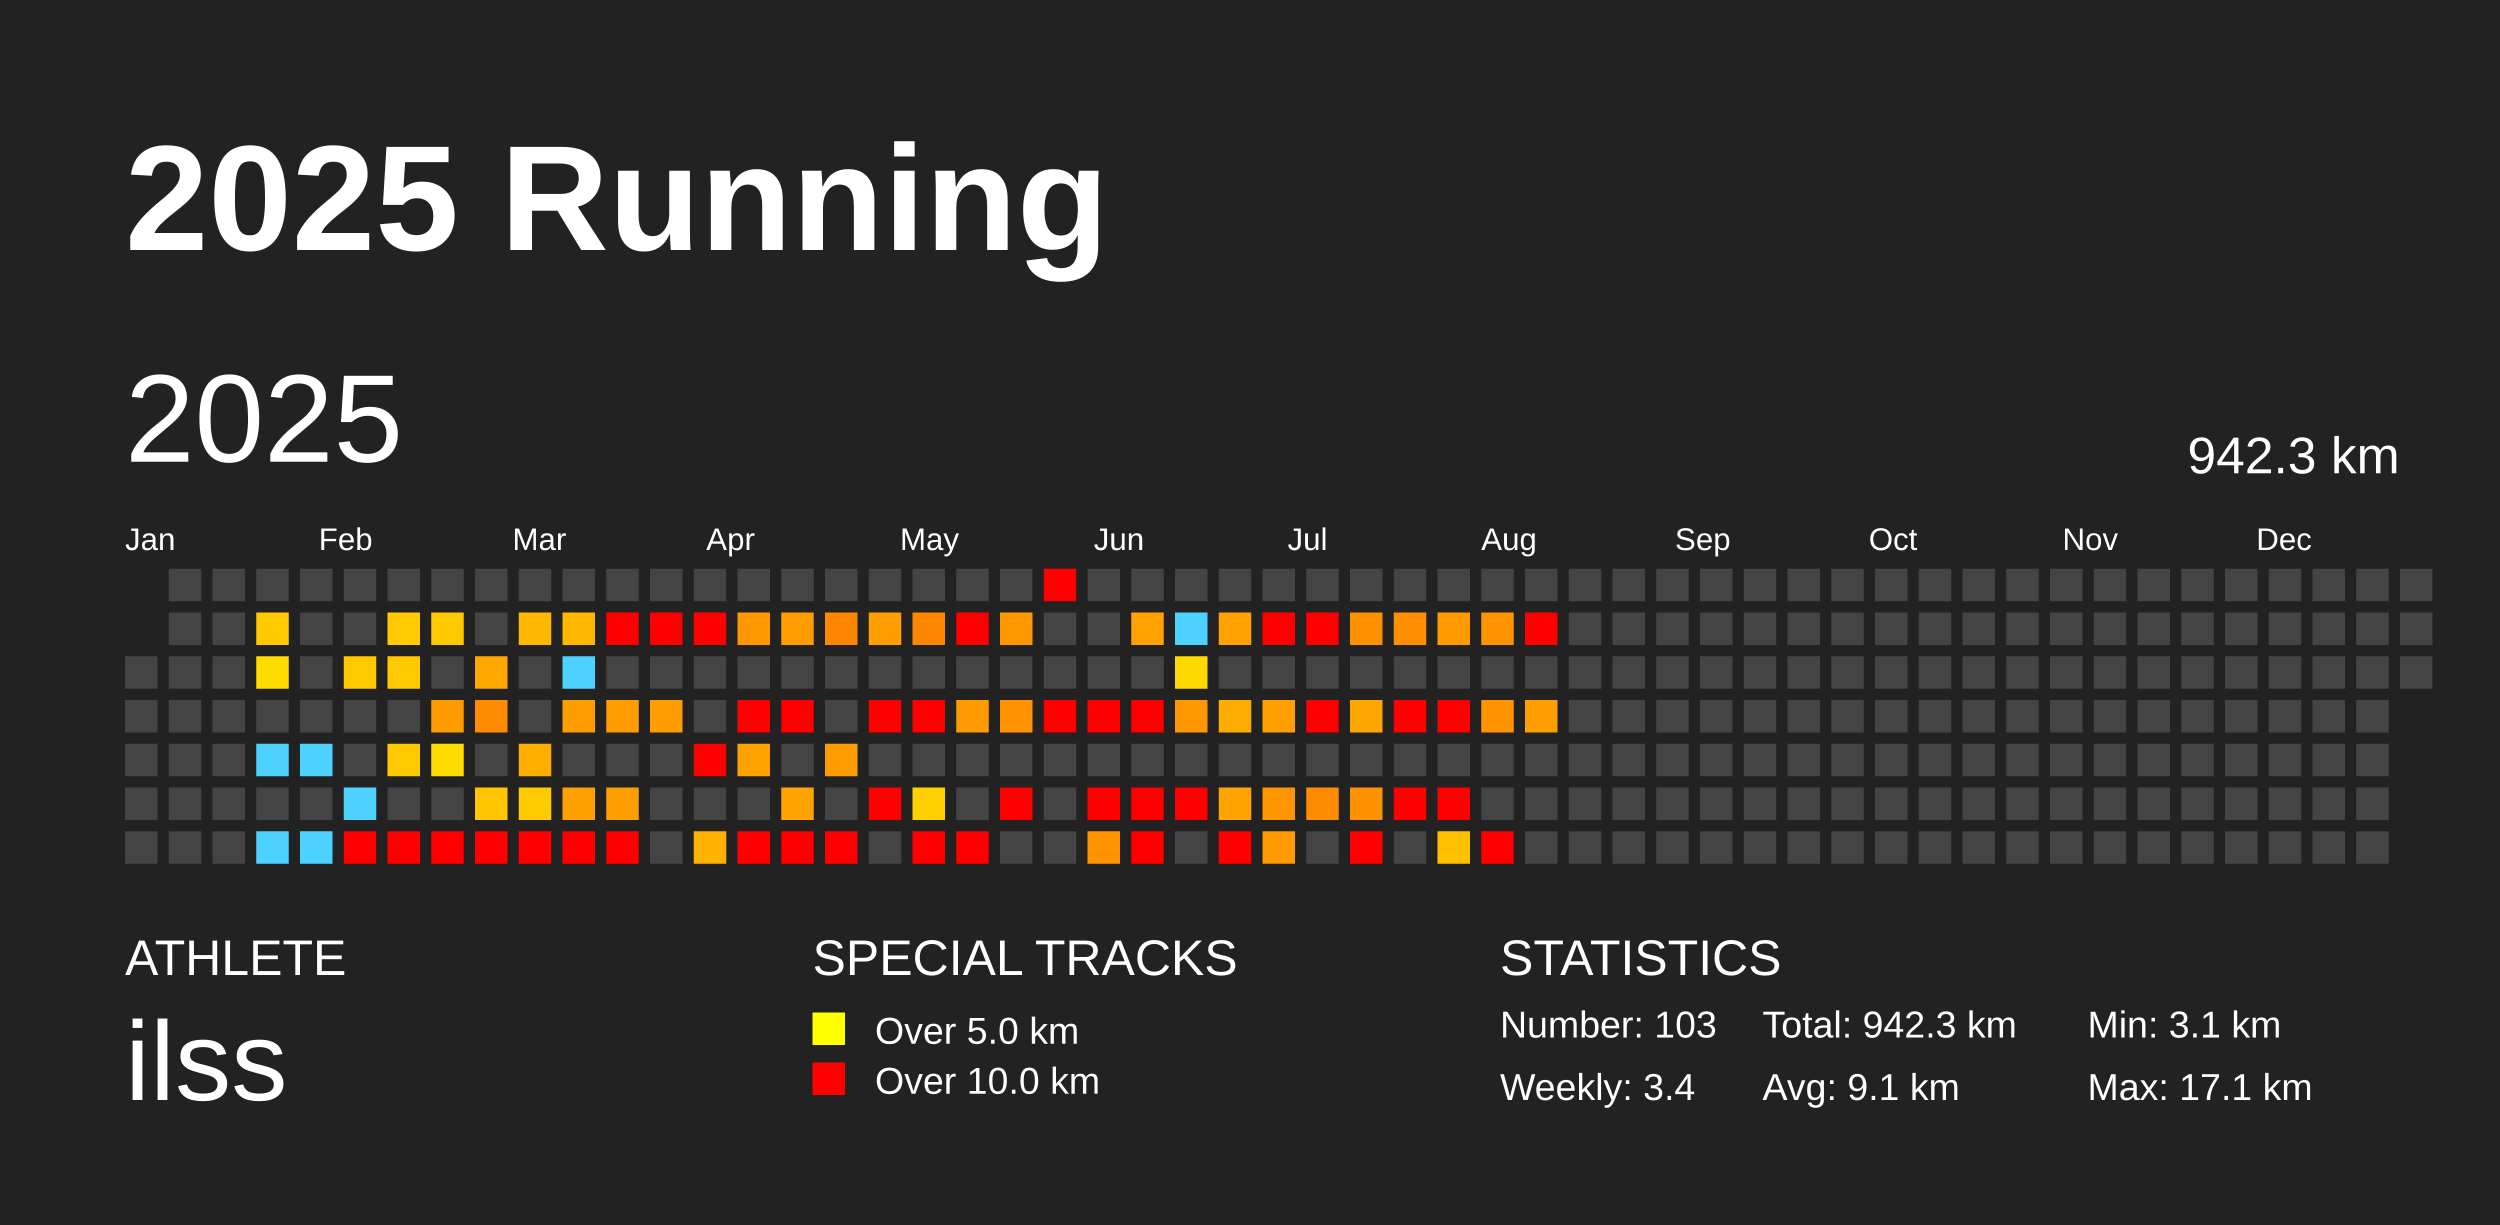
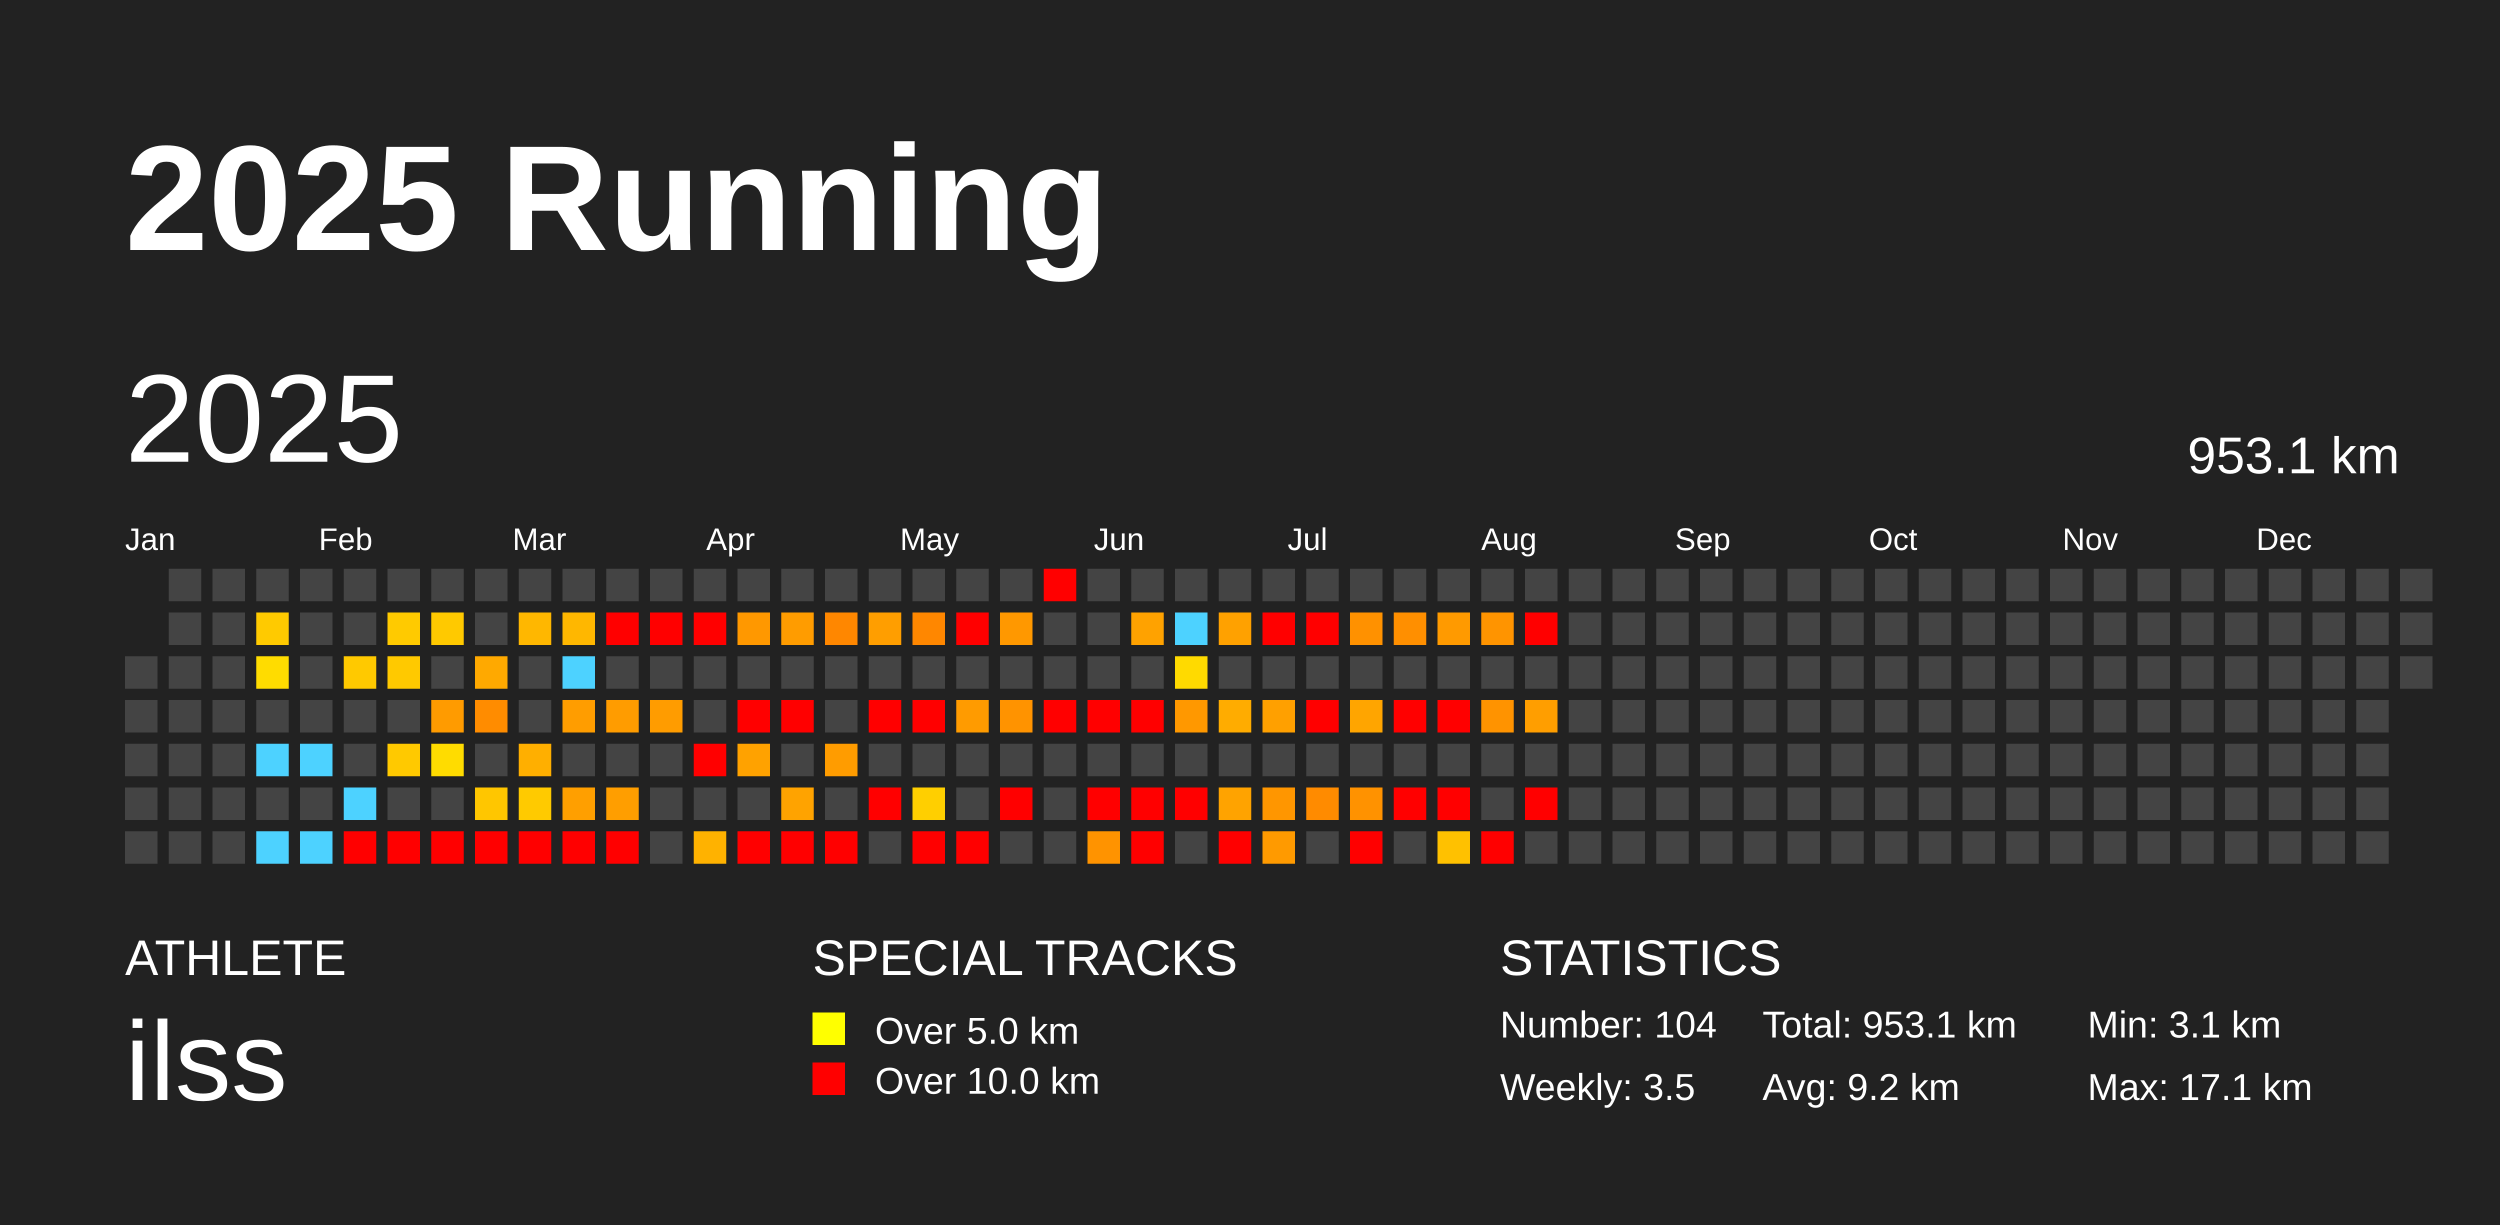
<svg xmlns="http://www.w3.org/2000/svg" baseProfile="full" height="98mm" version="1.1" viewBox="0,0,200,98" width="200mm">
  <defs />
  <rect fill="#222222" height="98" width="200" x="0" y="0" />
  <text fill="#FFFFFF" style="font-size:12px; font-family:Arial; font-weight:bold;" x="10" y="20">2025 Running</text>
  <text fill="#FFFFFF" style="font-size:4px; font-family:Arial" x="10" y="78">ATHLETE</text>
  <text fill="#FFFFFF" style="font-size:9px; font-family:Arial" x="10" y="88">ilss</text>
  <text fill="#FFFFFF" style="font-size:4px; font-family:Arial" x="65" y="78">SPECIAL TRACKS</text>
  <rect fill="yellow" height="2.6" width="2.6" x="65" y="81" />
  <text fill="#FFFFFF" style="font-size:3px; font-family:Arial" x="70" y="83.5">Over 5.0 km</text>
  <rect fill="red" height="2.6" width="2.6" x="65" y="85" />
  <text fill="#FFFFFF" style="font-size:3px; font-family:Arial" x="70" y="87.5">Over 10.0 km</text>
  <text fill="#FFFFFF" style="font-size:4px; font-family:Arial" x="120" y="78">STATISTICS</text>
-   <text fill="#FFFFFF" style="font-size:3px; font-family:Arial" x="120" y="83">Number: 103</text>
-   <text fill="#FFFFFF" style="font-size:3px; font-family:Arial" x="120" y="88">Weekly: 3.4</text>
-   <text fill="#FFFFFF" style="font-size:3px; font-family:Arial" x="141" y="83">Total: 942.3 km</text>
-   <text fill="#FFFFFF" style="font-size:3px; font-family:Arial" x="141" y="88">Avg: 9.1 km</text>
+   <text fill="#FFFFFF" style="font-size:3px; font-family:Arial" x="120" y="83">Number: 104</text>
+   <text fill="#FFFFFF" style="font-size:3px; font-family:Arial" x="120" y="88">Weekly: 3.5</text>
+   <text fill="#FFFFFF" style="font-size:3px; font-family:Arial" x="141" y="83">Total: 953.1 km</text>
+   <text fill="#FFFFFF" style="font-size:3px; font-family:Arial" x="141" y="88">Avg: 9.2 km</text>
  <text fill="#FFFFFF" style="font-size:3px; font-family:Arial" x="167" y="83">Min: 3.1 km</text>
  <text fill="#FFFFFF" style="font-size:3px; font-family:Arial" x="167" y="88">Max: 17.1 km</text>
  <text dominant-baseline="hanging" fill="#FFFFFF" style="font-size:10.0px; font-family:Arial;" x="10" y="30">2025</text>
-   <text dominant-baseline="hanging" fill="#FFFFFF" style="font-size:4.125px; font-family:Arial;" x="175" y="35">942.3 km</text>
+   <text dominant-baseline="hanging" fill="#FFFFFF" style="font-size:4.125px; font-family:Arial;" x="175" y="35">953.1 km</text>
  <text fill="#FFFFFF" style="font-size:2.5px; font-family:Arial" x="10.0" y="44">Jan</text>
  <text fill="#FFFFFF" style="font-size:2.5px; font-family:Arial" x="25.5" y="44">Feb</text>
  <text fill="#FFFFFF" style="font-size:2.5px; font-family:Arial" x="41.0" y="44">Mar</text>
  <text fill="#FFFFFF" style="font-size:2.5px; font-family:Arial" x="56.5" y="44">Apr</text>
  <text fill="#FFFFFF" style="font-size:2.5px; font-family:Arial" x="72.0" y="44">May</text>
  <text fill="#FFFFFF" style="font-size:2.5px; font-family:Arial" x="87.5" y="44">Jun</text>
  <text fill="#FFFFFF" style="font-size:2.5px; font-family:Arial" x="103.0" y="44">Jul</text>
  <text fill="#FFFFFF" style="font-size:2.5px; font-family:Arial" x="118.5" y="44">Aug</text>
  <text fill="#FFFFFF" style="font-size:2.5px; font-family:Arial" x="134.0" y="44">Sep</text>
  <text fill="#FFFFFF" style="font-size:2.5px; font-family:Arial" x="149.5" y="44">Oct</text>
  <text fill="#FFFFFF" style="font-size:2.5px; font-family:Arial" x="165.0" y="44">Nov</text>
  <text fill="#FFFFFF" style="font-size:2.5px; font-family:Arial" x="180.5" y="44">Dec</text>
  <rect fill="#444444" height="2.6" width="2.6" x="10.0" y="52.5" />
  <rect fill="#444444" height="2.6" width="2.6" x="10.0" y="56.0" />
  <rect fill="#444444" height="2.6" width="2.6" x="10.0" y="59.5" />
  <rect fill="#444444" height="2.6" width="2.6" x="10.0" y="63.0" />
  <rect fill="#444444" height="2.6" width="2.6" x="10.0" y="66.5" />
  <rect fill="#444444" height="2.6" width="2.6" x="13.5" y="45.5" />
  <rect fill="#444444" height="2.6" width="2.6" x="13.5" y="49.0" />
  <rect fill="#444444" height="2.6" width="2.6" x="13.5" y="52.5" />
  <rect fill="#444444" height="2.6" width="2.6" x="13.5" y="56.0" />
  <rect fill="#444444" height="2.6" width="2.6" x="13.5" y="59.5" />
  <rect fill="#444444" height="2.6" width="2.6" x="13.5" y="63.0" />
  <rect fill="#444444" height="2.6" width="2.6" x="13.5" y="66.5" />
  <rect fill="#444444" height="2.6" width="2.6" x="17.0" y="45.5" />
  <rect fill="#444444" height="2.6" width="2.6" x="17.0" y="49.0" />
  <rect fill="#444444" height="2.6" width="2.6" x="17.0" y="52.5" />
  <rect fill="#444444" height="2.6" width="2.6" x="17.0" y="56.0" />
  <rect fill="#444444" height="2.6" width="2.6" x="17.0" y="59.5" />
  <rect fill="#444444" height="2.6" width="2.6" x="17.0" y="63.0" />
  <rect fill="#444444" height="2.6" width="2.6" x="17.0" y="66.5" />
  <rect fill="#444444" height="2.6" width="2.6" x="20.5" y="45.5" />
  <rect fill="#ffca00" height="2.6" width="2.6" x="20.5" y="49.0" />
  <rect fill="#ffdc00" height="2.6" width="2.6" x="20.5" y="52.5" />
  <rect fill="#444444" height="2.6" width="2.6" x="20.5" y="56.0" />
  <rect fill="#4dd2ff" height="2.6" width="2.6" x="20.5" y="59.5" />
  <rect fill="#444444" height="2.6" width="2.6" x="20.5" y="63.0" />
  <rect fill="#4dd2ff" height="2.6" width="2.6" x="20.5" y="66.5" />
  <rect fill="#444444" height="2.6" width="2.6" x="24.0" y="45.5" />
  <rect fill="#444444" height="2.6" width="2.6" x="24.0" y="49.0" />
  <rect fill="#444444" height="2.6" width="2.6" x="24.0" y="52.5" />
  <rect fill="#444444" height="2.6" width="2.6" x="24.0" y="56.0" />
  <rect fill="#4dd2ff" height="2.6" width="2.6" x="24.0" y="59.5" />
  <rect fill="#444444" height="2.6" width="2.6" x="24.0" y="63.0" />
  <rect fill="#4dd2ff" height="2.6" width="2.6" x="24.0" y="66.5" />
  <rect fill="#444444" height="2.6" width="2.6" x="27.5" y="45.5" />
  <rect fill="#444444" height="2.6" width="2.6" x="27.5" y="49.0" />
  <rect fill="#ffc900" height="2.6" width="2.6" x="27.5" y="52.5" />
  <rect fill="#444444" height="2.6" width="2.6" x="27.5" y="56.0" />
  <rect fill="#444444" height="2.6" width="2.6" x="27.5" y="59.5" />
  <rect fill="#4dd2ff" height="2.6" width="2.6" x="27.5" y="63.0" />
  <rect fill="red" height="2.6" width="2.6" x="27.5" y="66.5" />
  <rect fill="#444444" height="2.6" width="2.6" x="31.0" y="45.5" />
  <rect fill="#ffca00" height="2.6" width="2.6" x="31.0" y="49.0" />
  <rect fill="#ffc900" height="2.6" width="2.6" x="31.0" y="52.5" />
  <rect fill="#444444" height="2.6" width="2.6" x="31.0" y="56.0" />
  <rect fill="#ffc900" height="2.6" width="2.6" x="31.0" y="59.5" />
  <rect fill="#444444" height="2.6" width="2.6" x="31.0" y="63.0" />
  <rect fill="red" height="2.6" width="2.6" x="31.0" y="66.5" />
  <rect fill="#444444" height="2.6" width="2.6" x="34.5" y="45.5" />
  <rect fill="#ffc900" height="2.6" width="2.6" x="34.5" y="49.0" />
  <rect fill="#444444" height="2.6" width="2.6" x="34.5" y="52.5" />
  <rect fill="#ff9b00" height="2.6" width="2.6" x="34.5" y="56.0" />
  <rect fill="#ffdc00" height="2.6" width="2.6" x="34.5" y="59.5" />
  <rect fill="#444444" height="2.6" width="2.6" x="34.5" y="63.0" />
  <rect fill="red" height="2.6" width="2.6" x="34.5" y="66.5" />
  <rect fill="#444444" height="2.6" width="2.6" x="38.0" y="45.5" />
  <rect fill="#444444" height="2.6" width="2.6" x="38.0" y="49.0" />
  <rect fill="#ffa900" height="2.6" width="2.6" x="38.0" y="52.5" />
  <rect fill="#ff8c00" height="2.6" width="2.6" x="38.0" y="56.0" />
  <rect fill="#444444" height="2.6" width="2.6" x="38.0" y="59.5" />
  <rect fill="#ffc600" height="2.6" width="2.6" x="38.0" y="63.0" />
  <rect fill="red" height="2.6" width="2.6" x="38.0" y="66.5" />
  <rect fill="#444444" height="2.6" width="2.6" x="41.5" y="45.5" />
  <rect fill="#ffb700" height="2.6" width="2.6" x="41.5" y="49.0" />
  <rect fill="#444444" height="2.6" width="2.6" x="41.5" y="52.5" />
  <rect fill="#444444" height="2.6" width="2.6" x="41.5" y="56.0" />
  <rect fill="#ffaf00" height="2.6" width="2.6" x="41.5" y="59.5" />
  <rect fill="#ffca00" height="2.6" width="2.6" x="41.5" y="63.0" />
  <rect fill="red" height="2.6" width="2.6" x="41.5" y="66.5" />
  <rect fill="#444444" height="2.6" width="2.6" x="45.0" y="45.5" />
  <rect fill="#ffb700" height="2.6" width="2.6" x="45.0" y="49.0" />
  <rect fill="#4dd2ff" height="2.6" width="2.6" x="45.0" y="52.5" />
  <rect fill="#ff9d00" height="2.6" width="2.6" x="45.0" y="56.0" />
  <rect fill="#444444" height="2.6" width="2.6" x="45.0" y="59.5" />
  <rect fill="#ff9f00" height="2.6" width="2.6" x="45.0" y="63.0" />
  <rect fill="red" height="2.6" width="2.6" x="45.0" y="66.5" />
  <rect fill="#444444" height="2.6" width="2.6" x="48.5" y="45.5" />
  <rect fill="red" height="2.6" width="2.6" x="48.5" y="49.0" />
  <rect fill="#444444" height="2.6" width="2.6" x="48.5" y="52.5" />
  <rect fill="#ff9c00" height="2.6" width="2.6" x="48.5" y="56.0" />
  <rect fill="#444444" height="2.6" width="2.6" x="48.5" y="59.5" />
  <rect fill="#ff9e00" height="2.6" width="2.6" x="48.5" y="63.0" />
  <rect fill="red" height="2.6" width="2.6" x="48.5" y="66.5" />
  <rect fill="#444444" height="2.6" width="2.6" x="52.0" y="45.5" />
  <rect fill="red" height="2.6" width="2.6" x="52.0" y="49.0" />
  <rect fill="#444444" height="2.6" width="2.6" x="52.0" y="52.5" />
  <rect fill="#ff9c00" height="2.6" width="2.6" x="52.0" y="56.0" />
  <rect fill="#444444" height="2.6" width="2.6" x="52.0" y="59.5" />
  <rect fill="#444444" height="2.6" width="2.6" x="52.0" y="63.0" />
  <rect fill="#444444" height="2.6" width="2.6" x="52.0" y="66.5" />
  <rect fill="#444444" height="2.6" width="2.6" x="55.5" y="45.5" />
  <rect fill="red" height="2.6" width="2.6" x="55.5" y="49.0" />
  <rect fill="#444444" height="2.6" width="2.6" x="55.5" y="52.5" />
  <rect fill="#444444" height="2.6" width="2.6" x="55.5" y="56.0" />
  <rect fill="red" height="2.6" width="2.6" x="55.5" y="59.5" />
  <rect fill="#444444" height="2.6" width="2.6" x="55.5" y="63.0" />
  <rect fill="#ffb200" height="2.6" width="2.6" x="55.5" y="66.5" />
  <rect fill="#444444" height="2.6" width="2.6" x="59.0" y="45.5" />
  <rect fill="#ff9800" height="2.6" width="2.6" x="59.0" y="49.0" />
  <rect fill="#444444" height="2.6" width="2.6" x="59.0" y="52.5" />
  <rect fill="red" height="2.6" width="2.6" x="59.0" y="56.0" />
  <rect fill="#ffa200" height="2.6" width="2.6" x="59.0" y="59.5" />
  <rect fill="#444444" height="2.6" width="2.6" x="59.0" y="63.0" />
  <rect fill="red" height="2.6" width="2.6" x="59.0" y="66.5" />
  <rect fill="#444444" height="2.6" width="2.6" x="62.5" y="45.5" />
  <rect fill="#ff9c00" height="2.6" width="2.6" x="62.5" y="49.0" />
  <rect fill="#444444" height="2.6" width="2.6" x="62.5" y="52.5" />
  <rect fill="red" height="2.6" width="2.6" x="62.5" y="56.0" />
  <rect fill="#444444" height="2.6" width="2.6" x="62.5" y="59.5" />
  <rect fill="#ffa300" height="2.6" width="2.6" x="62.5" y="63.0" />
  <rect fill="red" height="2.6" width="2.6" x="62.5" y="66.5" />
  <rect fill="#444444" height="2.6" width="2.6" x="66.0" y="45.5" />
  <rect fill="#ff8700" height="2.6" width="2.6" x="66.0" y="49.0" />
  <rect fill="#444444" height="2.6" width="2.6" x="66.0" y="52.5" />
  <rect fill="#444444" height="2.6" width="2.6" x="66.0" y="56.0" />
  <rect fill="#ff9c00" height="2.6" width="2.6" x="66.0" y="59.5" />
  <rect fill="#444444" height="2.6" width="2.6" x="66.0" y="63.0" />
  <rect fill="red" height="2.6" width="2.6" x="66.0" y="66.5" />
  <rect fill="#444444" height="2.6" width="2.6" x="69.5" y="45.5" />
  <rect fill="#ff9e00" height="2.6" width="2.6" x="69.5" y="49.0" />
  <rect fill="#444444" height="2.6" width="2.6" x="69.5" y="52.5" />
  <rect fill="red" height="2.6" width="2.6" x="69.5" y="56.0" />
  <rect fill="#444444" height="2.6" width="2.6" x="69.5" y="59.5" />
  <rect fill="red" height="2.6" width="2.6" x="69.5" y="63.0" />
  <rect fill="#444444" height="2.6" width="2.6" x="69.5" y="66.5" />
  <rect fill="#444444" height="2.6" width="2.6" x="73.0" y="45.5" />
  <rect fill="#ff8700" height="2.6" width="2.6" x="73.0" y="49.0" />
  <rect fill="#444444" height="2.6" width="2.6" x="73.0" y="52.5" />
  <rect fill="red" height="2.6" width="2.6" x="73.0" y="56.0" />
  <rect fill="#444444" height="2.6" width="2.6" x="73.0" y="59.5" />
  <rect fill="#ffcf00" height="2.6" width="2.6" x="73.0" y="63.0" />
  <rect fill="red" height="2.6" width="2.6" x="73.0" y="66.5" />
  <rect fill="#444444" height="2.6" width="2.6" x="76.5" y="45.5" />
  <rect fill="red" height="2.6" width="2.6" x="76.5" y="49.0" />
  <rect fill="#444444" height="2.6" width="2.6" x="76.5" y="52.5" />
  <rect fill="#ff9b00" height="2.6" width="2.6" x="76.5" y="56.0" />
  <rect fill="#444444" height="2.6" width="2.6" x="76.5" y="59.5" />
  <rect fill="#444444" height="2.6" width="2.6" x="76.5" y="63.0" />
  <rect fill="red" height="2.6" width="2.6" x="76.5" y="66.5" />
  <rect fill="#444444" height="2.6" width="2.6" x="80.0" y="45.5" />
  <rect fill="#ff9800" height="2.6" width="2.6" x="80.0" y="49.0" />
  <rect fill="#444444" height="2.6" width="2.6" x="80.0" y="52.5" />
  <rect fill="#ff9300" height="2.6" width="2.6" x="80.0" y="56.0" />
  <rect fill="#444444" height="2.6" width="2.6" x="80.0" y="59.5" />
  <rect fill="red" height="2.6" width="2.6" x="80.0" y="63.0" />
  <rect fill="#444444" height="2.6" width="2.6" x="80.0" y="66.5" />
  <rect fill="red" height="2.6" width="2.6" x="83.5" y="45.5" />
  <rect fill="#444444" height="2.6" width="2.6" x="83.5" y="49.0" />
  <rect fill="#444444" height="2.6" width="2.6" x="83.5" y="52.5" />
  <rect fill="red" height="2.6" width="2.6" x="83.5" y="56.0" />
  <rect fill="#444444" height="2.6" width="2.6" x="83.5" y="59.5" />
  <rect fill="#444444" height="2.6" width="2.6" x="83.5" y="63.0" />
  <rect fill="#444444" height="2.6" width="2.6" x="83.5" y="66.5" />
  <rect fill="#444444" height="2.6" width="2.6" x="87.0" y="45.5" />
  <rect fill="#444444" height="2.6" width="2.6" x="87.0" y="49.0" />
  <rect fill="#444444" height="2.6" width="2.6" x="87.0" y="52.5" />
  <rect fill="red" height="2.6" width="2.6" x="87.0" y="56.0" />
  <rect fill="#444444" height="2.6" width="2.6" x="87.0" y="59.5" />
  <rect fill="red" height="2.6" width="2.6" x="87.0" y="63.0" />
  <rect fill="#ff9300" height="2.6" width="2.6" x="87.0" y="66.5" />
  <rect fill="#444444" height="2.6" width="2.6" x="90.5" y="45.5" />
  <rect fill="#ffa200" height="2.6" width="2.6" x="90.5" y="49.0" />
  <rect fill="#444444" height="2.6" width="2.6" x="90.5" y="52.5" />
  <rect fill="red" height="2.6" width="2.6" x="90.5" y="56.0" />
  <rect fill="#444444" height="2.6" width="2.6" x="90.5" y="59.5" />
  <rect fill="red" height="2.6" width="2.6" x="90.5" y="63.0" />
  <rect fill="red" height="2.6" width="2.6" x="90.5" y="66.5" />
  <rect fill="#444444" height="2.6" width="2.6" x="94.0" y="45.5" />
  <rect fill="#4dd2ff" height="2.6" width="2.6" x="94.0" y="49.0" />
  <rect fill="#ffda00" height="2.6" width="2.6" x="94.0" y="52.5" />
  <rect fill="#ff9800" height="2.6" width="2.6" x="94.0" y="56.0" />
  <rect fill="#444444" height="2.6" width="2.6" x="94.0" y="59.5" />
  <rect fill="red" height="2.6" width="2.6" x="94.0" y="63.0" />
  <rect fill="#444444" height="2.6" width="2.6" x="94.0" y="66.5" />
  <rect fill="#444444" height="2.6" width="2.6" x="97.5" y="45.5" />
  <rect fill="#ffa100" height="2.6" width="2.6" x="97.5" y="49.0" />
  <rect fill="#444444" height="2.6" width="2.6" x="97.5" y="52.5" />
  <rect fill="#ffac00" height="2.6" width="2.6" x="97.5" y="56.0" />
  <rect fill="#444444" height="2.6" width="2.6" x="97.5" y="59.5" />
  <rect fill="#ffa300" height="2.6" width="2.6" x="97.5" y="63.0" />
  <rect fill="red" height="2.6" width="2.6" x="97.5" y="66.5" />
  <rect fill="#444444" height="2.6" width="2.6" x="101.0" y="45.5" />
  <rect fill="red" height="2.6" width="2.6" x="101.0" y="49.0" />
  <rect fill="#444444" height="2.6" width="2.6" x="101.0" y="52.5" />
  <rect fill="#ffa000" height="2.6" width="2.6" x="101.0" y="56.0" />
  <rect fill="#444444" height="2.6" width="2.6" x="101.0" y="59.5" />
  <rect fill="#ff9600" height="2.6" width="2.6" x="101.0" y="63.0" />
  <rect fill="#ff9a00" height="2.6" width="2.6" x="101.0" y="66.5" />
  <rect fill="#444444" height="2.6" width="2.6" x="104.5" y="45.5" />
  <rect fill="red" height="2.6" width="2.6" x="104.5" y="49.0" />
  <rect fill="#444444" height="2.6" width="2.6" x="104.5" y="52.5" />
  <rect fill="red" height="2.6" width="2.6" x="104.5" y="56.0" />
  <rect fill="#444444" height="2.6" width="2.6" x="104.5" y="59.5" />
  <rect fill="#ff8b00" height="2.6" width="2.6" x="104.5" y="63.0" />
  <rect fill="#444444" height="2.6" width="2.6" x="104.5" y="66.5" />
  <rect fill="#444444" height="2.6" width="2.6" x="108.0" y="45.5" />
  <rect fill="#ff9100" height="2.6" width="2.6" x="108.0" y="49.0" />
  <rect fill="#444444" height="2.6" width="2.6" x="108.0" y="52.5" />
  <rect fill="#ffa500" height="2.6" width="2.6" x="108.0" y="56.0" />
  <rect fill="#444444" height="2.6" width="2.6" x="108.0" y="59.5" />
  <rect fill="#ff9200" height="2.6" width="2.6" x="108.0" y="63.0" />
  <rect fill="red" height="2.6" width="2.6" x="108.0" y="66.5" />
  <rect fill="#444444" height="2.6" width="2.6" x="111.5" y="45.5" />
  <rect fill="#ff8f00" height="2.6" width="2.6" x="111.5" y="49.0" />
  <rect fill="#444444" height="2.6" width="2.6" x="111.5" y="52.5" />
  <rect fill="red" height="2.6" width="2.6" x="111.5" y="56.0" />
  <rect fill="#444444" height="2.6" width="2.6" x="111.5" y="59.5" />
  <rect fill="red" height="2.6" width="2.6" x="111.5" y="63.0" />
  <rect fill="#444444" height="2.6" width="2.6" x="111.5" y="66.5" />
  <rect fill="#444444" height="2.6" width="2.6" x="115.0" y="45.5" />
  <rect fill="#ff9a00" height="2.6" width="2.6" x="115.0" y="49.0" />
  <rect fill="#444444" height="2.6" width="2.6" x="115.0" y="52.5" />
  <rect fill="red" height="2.6" width="2.6" x="115.0" y="56.0" />
  <rect fill="#444444" height="2.6" width="2.6" x="115.0" y="59.5" />
  <rect fill="red" height="2.6" width="2.6" x="115.0" y="63.0" />
  <rect fill="#ffc100" height="2.6" width="2.6" x="115.0" y="66.5" />
  <rect fill="#444444" height="2.6" width="2.6" x="118.5" y="45.5" />
  <rect fill="#ff9400" height="2.6" width="2.6" x="118.5" y="49.0" />
  <rect fill="#444444" height="2.6" width="2.6" x="118.5" y="52.5" />
  <rect fill="#ff9300" height="2.6" width="2.6" x="118.5" y="56.0" />
  <rect fill="#444444" height="2.6" width="2.6" x="118.5" y="59.5" />
  <rect fill="#444444" height="2.6" width="2.6" x="118.5" y="63.0" />
  <rect fill="red" height="2.6" width="2.6" x="118.5" y="66.5" />
  <rect fill="#444444" height="2.6" width="2.6" x="122.0" y="45.5" />
  <rect fill="red" height="2.6" width="2.6" x="122.0" y="49.0" />
  <rect fill="#444444" height="2.6" width="2.6" x="122.0" y="52.5" />
  <rect fill="#ff9e00" height="2.6" width="2.6" x="122.0" y="56.0" />
  <rect fill="#444444" height="2.6" width="2.6" x="122.0" y="59.5" />
-   <rect fill="#444444" height="2.6" width="2.6" x="122.0" y="63.0" />
+   <rect fill="red" height="2.6" width="2.6" x="122.0" y="63.0" />
  <rect fill="#444444" height="2.6" width="2.6" x="122.0" y="66.5" />
  <rect fill="#444444" height="2.6" width="2.6" x="125.5" y="45.5" />
  <rect fill="#444444" height="2.6" width="2.6" x="125.5" y="49.0" />
  <rect fill="#444444" height="2.6" width="2.6" x="125.5" y="52.5" />
  <rect fill="#444444" height="2.6" width="2.6" x="125.5" y="56.0" />
  <rect fill="#444444" height="2.6" width="2.6" x="125.5" y="59.5" />
  <rect fill="#444444" height="2.6" width="2.6" x="125.5" y="63.0" />
  <rect fill="#444444" height="2.6" width="2.6" x="125.5" y="66.5" />
  <rect fill="#444444" height="2.6" width="2.6" x="129.0" y="45.5" />
  <rect fill="#444444" height="2.6" width="2.6" x="129.0" y="49.0" />
  <rect fill="#444444" height="2.6" width="2.6" x="129.0" y="52.5" />
  <rect fill="#444444" height="2.6" width="2.6" x="129.0" y="56.0" />
  <rect fill="#444444" height="2.6" width="2.6" x="129.0" y="59.5" />
  <rect fill="#444444" height="2.6" width="2.6" x="129.0" y="63.0" />
  <rect fill="#444444" height="2.6" width="2.6" x="129.0" y="66.5" />
  <rect fill="#444444" height="2.6" width="2.6" x="132.5" y="45.5" />
  <rect fill="#444444" height="2.6" width="2.6" x="132.5" y="49.0" />
  <rect fill="#444444" height="2.6" width="2.6" x="132.5" y="52.5" />
  <rect fill="#444444" height="2.6" width="2.6" x="132.5" y="56.0" />
  <rect fill="#444444" height="2.6" width="2.6" x="132.5" y="59.5" />
  <rect fill="#444444" height="2.6" width="2.6" x="132.5" y="63.0" />
  <rect fill="#444444" height="2.6" width="2.6" x="132.5" y="66.5" />
  <rect fill="#444444" height="2.6" width="2.6" x="136.0" y="45.5" />
  <rect fill="#444444" height="2.6" width="2.6" x="136.0" y="49.0" />
  <rect fill="#444444" height="2.6" width="2.6" x="136.0" y="52.5" />
  <rect fill="#444444" height="2.6" width="2.6" x="136.0" y="56.0" />
  <rect fill="#444444" height="2.6" width="2.6" x="136.0" y="59.5" />
  <rect fill="#444444" height="2.6" width="2.6" x="136.0" y="63.0" />
  <rect fill="#444444" height="2.6" width="2.6" x="136.0" y="66.5" />
  <rect fill="#444444" height="2.6" width="2.6" x="139.5" y="45.5" />
  <rect fill="#444444" height="2.6" width="2.6" x="139.5" y="49.0" />
  <rect fill="#444444" height="2.6" width="2.6" x="139.5" y="52.5" />
  <rect fill="#444444" height="2.6" width="2.6" x="139.5" y="56.0" />
  <rect fill="#444444" height="2.6" width="2.6" x="139.5" y="59.5" />
  <rect fill="#444444" height="2.6" width="2.6" x="139.5" y="63.0" />
  <rect fill="#444444" height="2.6" width="2.6" x="139.5" y="66.5" />
  <rect fill="#444444" height="2.6" width="2.6" x="143.0" y="45.5" />
  <rect fill="#444444" height="2.6" width="2.6" x="143.0" y="49.0" />
  <rect fill="#444444" height="2.6" width="2.6" x="143.0" y="52.5" />
  <rect fill="#444444" height="2.6" width="2.6" x="143.0" y="56.0" />
  <rect fill="#444444" height="2.6" width="2.6" x="143.0" y="59.5" />
  <rect fill="#444444" height="2.6" width="2.6" x="143.0" y="63.0" />
  <rect fill="#444444" height="2.6" width="2.6" x="143.0" y="66.5" />
  <rect fill="#444444" height="2.6" width="2.6" x="146.5" y="45.5" />
  <rect fill="#444444" height="2.6" width="2.6" x="146.5" y="49.0" />
  <rect fill="#444444" height="2.6" width="2.6" x="146.5" y="52.5" />
  <rect fill="#444444" height="2.6" width="2.6" x="146.5" y="56.0" />
  <rect fill="#444444" height="2.6" width="2.6" x="146.5" y="59.5" />
  <rect fill="#444444" height="2.6" width="2.6" x="146.5" y="63.0" />
  <rect fill="#444444" height="2.6" width="2.6" x="146.5" y="66.5" />
  <rect fill="#444444" height="2.6" width="2.6" x="150.0" y="45.5" />
  <rect fill="#444444" height="2.6" width="2.6" x="150.0" y="49.0" />
  <rect fill="#444444" height="2.6" width="2.6" x="150.0" y="52.5" />
  <rect fill="#444444" height="2.6" width="2.6" x="150.0" y="56.0" />
  <rect fill="#444444" height="2.6" width="2.6" x="150.0" y="59.5" />
  <rect fill="#444444" height="2.6" width="2.6" x="150.0" y="63.0" />
  <rect fill="#444444" height="2.6" width="2.6" x="150.0" y="66.5" />
  <rect fill="#444444" height="2.6" width="2.6" x="153.5" y="45.5" />
  <rect fill="#444444" height="2.6" width="2.6" x="153.5" y="49.0" />
  <rect fill="#444444" height="2.6" width="2.6" x="153.5" y="52.5" />
  <rect fill="#444444" height="2.6" width="2.6" x="153.5" y="56.0" />
  <rect fill="#444444" height="2.6" width="2.6" x="153.5" y="59.5" />
  <rect fill="#444444" height="2.6" width="2.6" x="153.5" y="63.0" />
  <rect fill="#444444" height="2.6" width="2.6" x="153.5" y="66.5" />
  <rect fill="#444444" height="2.6" width="2.6" x="157.0" y="45.5" />
  <rect fill="#444444" height="2.6" width="2.6" x="157.0" y="49.0" />
  <rect fill="#444444" height="2.6" width="2.6" x="157.0" y="52.5" />
  <rect fill="#444444" height="2.6" width="2.6" x="157.0" y="56.0" />
  <rect fill="#444444" height="2.6" width="2.6" x="157.0" y="59.5" />
  <rect fill="#444444" height="2.6" width="2.6" x="157.0" y="63.0" />
  <rect fill="#444444" height="2.6" width="2.6" x="157.0" y="66.5" />
  <rect fill="#444444" height="2.6" width="2.6" x="160.5" y="45.5" />
  <rect fill="#444444" height="2.6" width="2.6" x="160.5" y="49.0" />
  <rect fill="#444444" height="2.6" width="2.6" x="160.5" y="52.5" />
  <rect fill="#444444" height="2.6" width="2.6" x="160.5" y="56.0" />
  <rect fill="#444444" height="2.6" width="2.6" x="160.5" y="59.5" />
  <rect fill="#444444" height="2.6" width="2.6" x="160.5" y="63.0" />
  <rect fill="#444444" height="2.6" width="2.6" x="160.5" y="66.5" />
  <rect fill="#444444" height="2.6" width="2.6" x="164.0" y="45.5" />
  <rect fill="#444444" height="2.6" width="2.6" x="164.0" y="49.0" />
  <rect fill="#444444" height="2.6" width="2.6" x="164.0" y="52.5" />
  <rect fill="#444444" height="2.6" width="2.6" x="164.0" y="56.0" />
  <rect fill="#444444" height="2.6" width="2.6" x="164.0" y="59.5" />
  <rect fill="#444444" height="2.6" width="2.6" x="164.0" y="63.0" />
  <rect fill="#444444" height="2.6" width="2.6" x="164.0" y="66.5" />
  <rect fill="#444444" height="2.6" width="2.6" x="167.5" y="45.5" />
  <rect fill="#444444" height="2.6" width="2.6" x="167.5" y="49.0" />
  <rect fill="#444444" height="2.6" width="2.6" x="167.5" y="52.5" />
  <rect fill="#444444" height="2.6" width="2.6" x="167.5" y="56.0" />
  <rect fill="#444444" height="2.6" width="2.6" x="167.5" y="59.5" />
  <rect fill="#444444" height="2.6" width="2.6" x="167.5" y="63.0" />
  <rect fill="#444444" height="2.6" width="2.6" x="167.5" y="66.5" />
  <rect fill="#444444" height="2.6" width="2.6" x="171.0" y="45.5" />
  <rect fill="#444444" height="2.6" width="2.6" x="171.0" y="49.0" />
  <rect fill="#444444" height="2.6" width="2.6" x="171.0" y="52.5" />
  <rect fill="#444444" height="2.6" width="2.6" x="171.0" y="56.0" />
  <rect fill="#444444" height="2.6" width="2.6" x="171.0" y="59.5" />
  <rect fill="#444444" height="2.6" width="2.6" x="171.0" y="63.0" />
  <rect fill="#444444" height="2.6" width="2.6" x="171.0" y="66.5" />
  <rect fill="#444444" height="2.6" width="2.6" x="174.5" y="45.5" />
  <rect fill="#444444" height="2.6" width="2.6" x="174.5" y="49.0" />
  <rect fill="#444444" height="2.6" width="2.6" x="174.5" y="52.5" />
  <rect fill="#444444" height="2.6" width="2.6" x="174.5" y="56.0" />
  <rect fill="#444444" height="2.6" width="2.6" x="174.5" y="59.5" />
  <rect fill="#444444" height="2.6" width="2.6" x="174.5" y="63.0" />
  <rect fill="#444444" height="2.6" width="2.6" x="174.5" y="66.5" />
  <rect fill="#444444" height="2.6" width="2.6" x="178.0" y="45.5" />
  <rect fill="#444444" height="2.6" width="2.6" x="178.0" y="49.0" />
  <rect fill="#444444" height="2.6" width="2.6" x="178.0" y="52.5" />
  <rect fill="#444444" height="2.6" width="2.6" x="178.0" y="56.0" />
  <rect fill="#444444" height="2.6" width="2.6" x="178.0" y="59.5" />
  <rect fill="#444444" height="2.6" width="2.6" x="178.0" y="63.0" />
  <rect fill="#444444" height="2.6" width="2.6" x="178.0" y="66.5" />
  <rect fill="#444444" height="2.6" width="2.6" x="181.5" y="45.5" />
  <rect fill="#444444" height="2.6" width="2.6" x="181.5" y="49.0" />
  <rect fill="#444444" height="2.6" width="2.6" x="181.5" y="52.5" />
  <rect fill="#444444" height="2.6" width="2.6" x="181.5" y="56.0" />
  <rect fill="#444444" height="2.6" width="2.6" x="181.5" y="59.5" />
  <rect fill="#444444" height="2.6" width="2.6" x="181.5" y="63.0" />
  <rect fill="#444444" height="2.6" width="2.6" x="181.5" y="66.5" />
  <rect fill="#444444" height="2.6" width="2.6" x="185.0" y="45.5" />
  <rect fill="#444444" height="2.6" width="2.6" x="185.0" y="49.0" />
  <rect fill="#444444" height="2.6" width="2.6" x="185.0" y="52.5" />
  <rect fill="#444444" height="2.6" width="2.6" x="185.0" y="56.0" />
  <rect fill="#444444" height="2.6" width="2.6" x="185.0" y="59.5" />
  <rect fill="#444444" height="2.6" width="2.6" x="185.0" y="63.0" />
  <rect fill="#444444" height="2.6" width="2.6" x="185.0" y="66.5" />
  <rect fill="#444444" height="2.6" width="2.6" x="188.5" y="45.5" />
  <rect fill="#444444" height="2.6" width="2.6" x="188.5" y="49.0" />
  <rect fill="#444444" height="2.6" width="2.6" x="188.5" y="52.5" />
  <rect fill="#444444" height="2.6" width="2.6" x="188.5" y="56.0" />
  <rect fill="#444444" height="2.6" width="2.6" x="188.5" y="59.5" />
  <rect fill="#444444" height="2.6" width="2.6" x="188.5" y="63.0" />
  <rect fill="#444444" height="2.6" width="2.6" x="188.5" y="66.5" />
  <rect fill="#444444" height="2.6" width="2.6" x="192.0" y="45.5" />
  <rect fill="#444444" height="2.6" width="2.6" x="192.0" y="49.0" />
  <rect fill="#444444" height="2.6" width="2.6" x="192.0" y="52.5" />
</svg>
